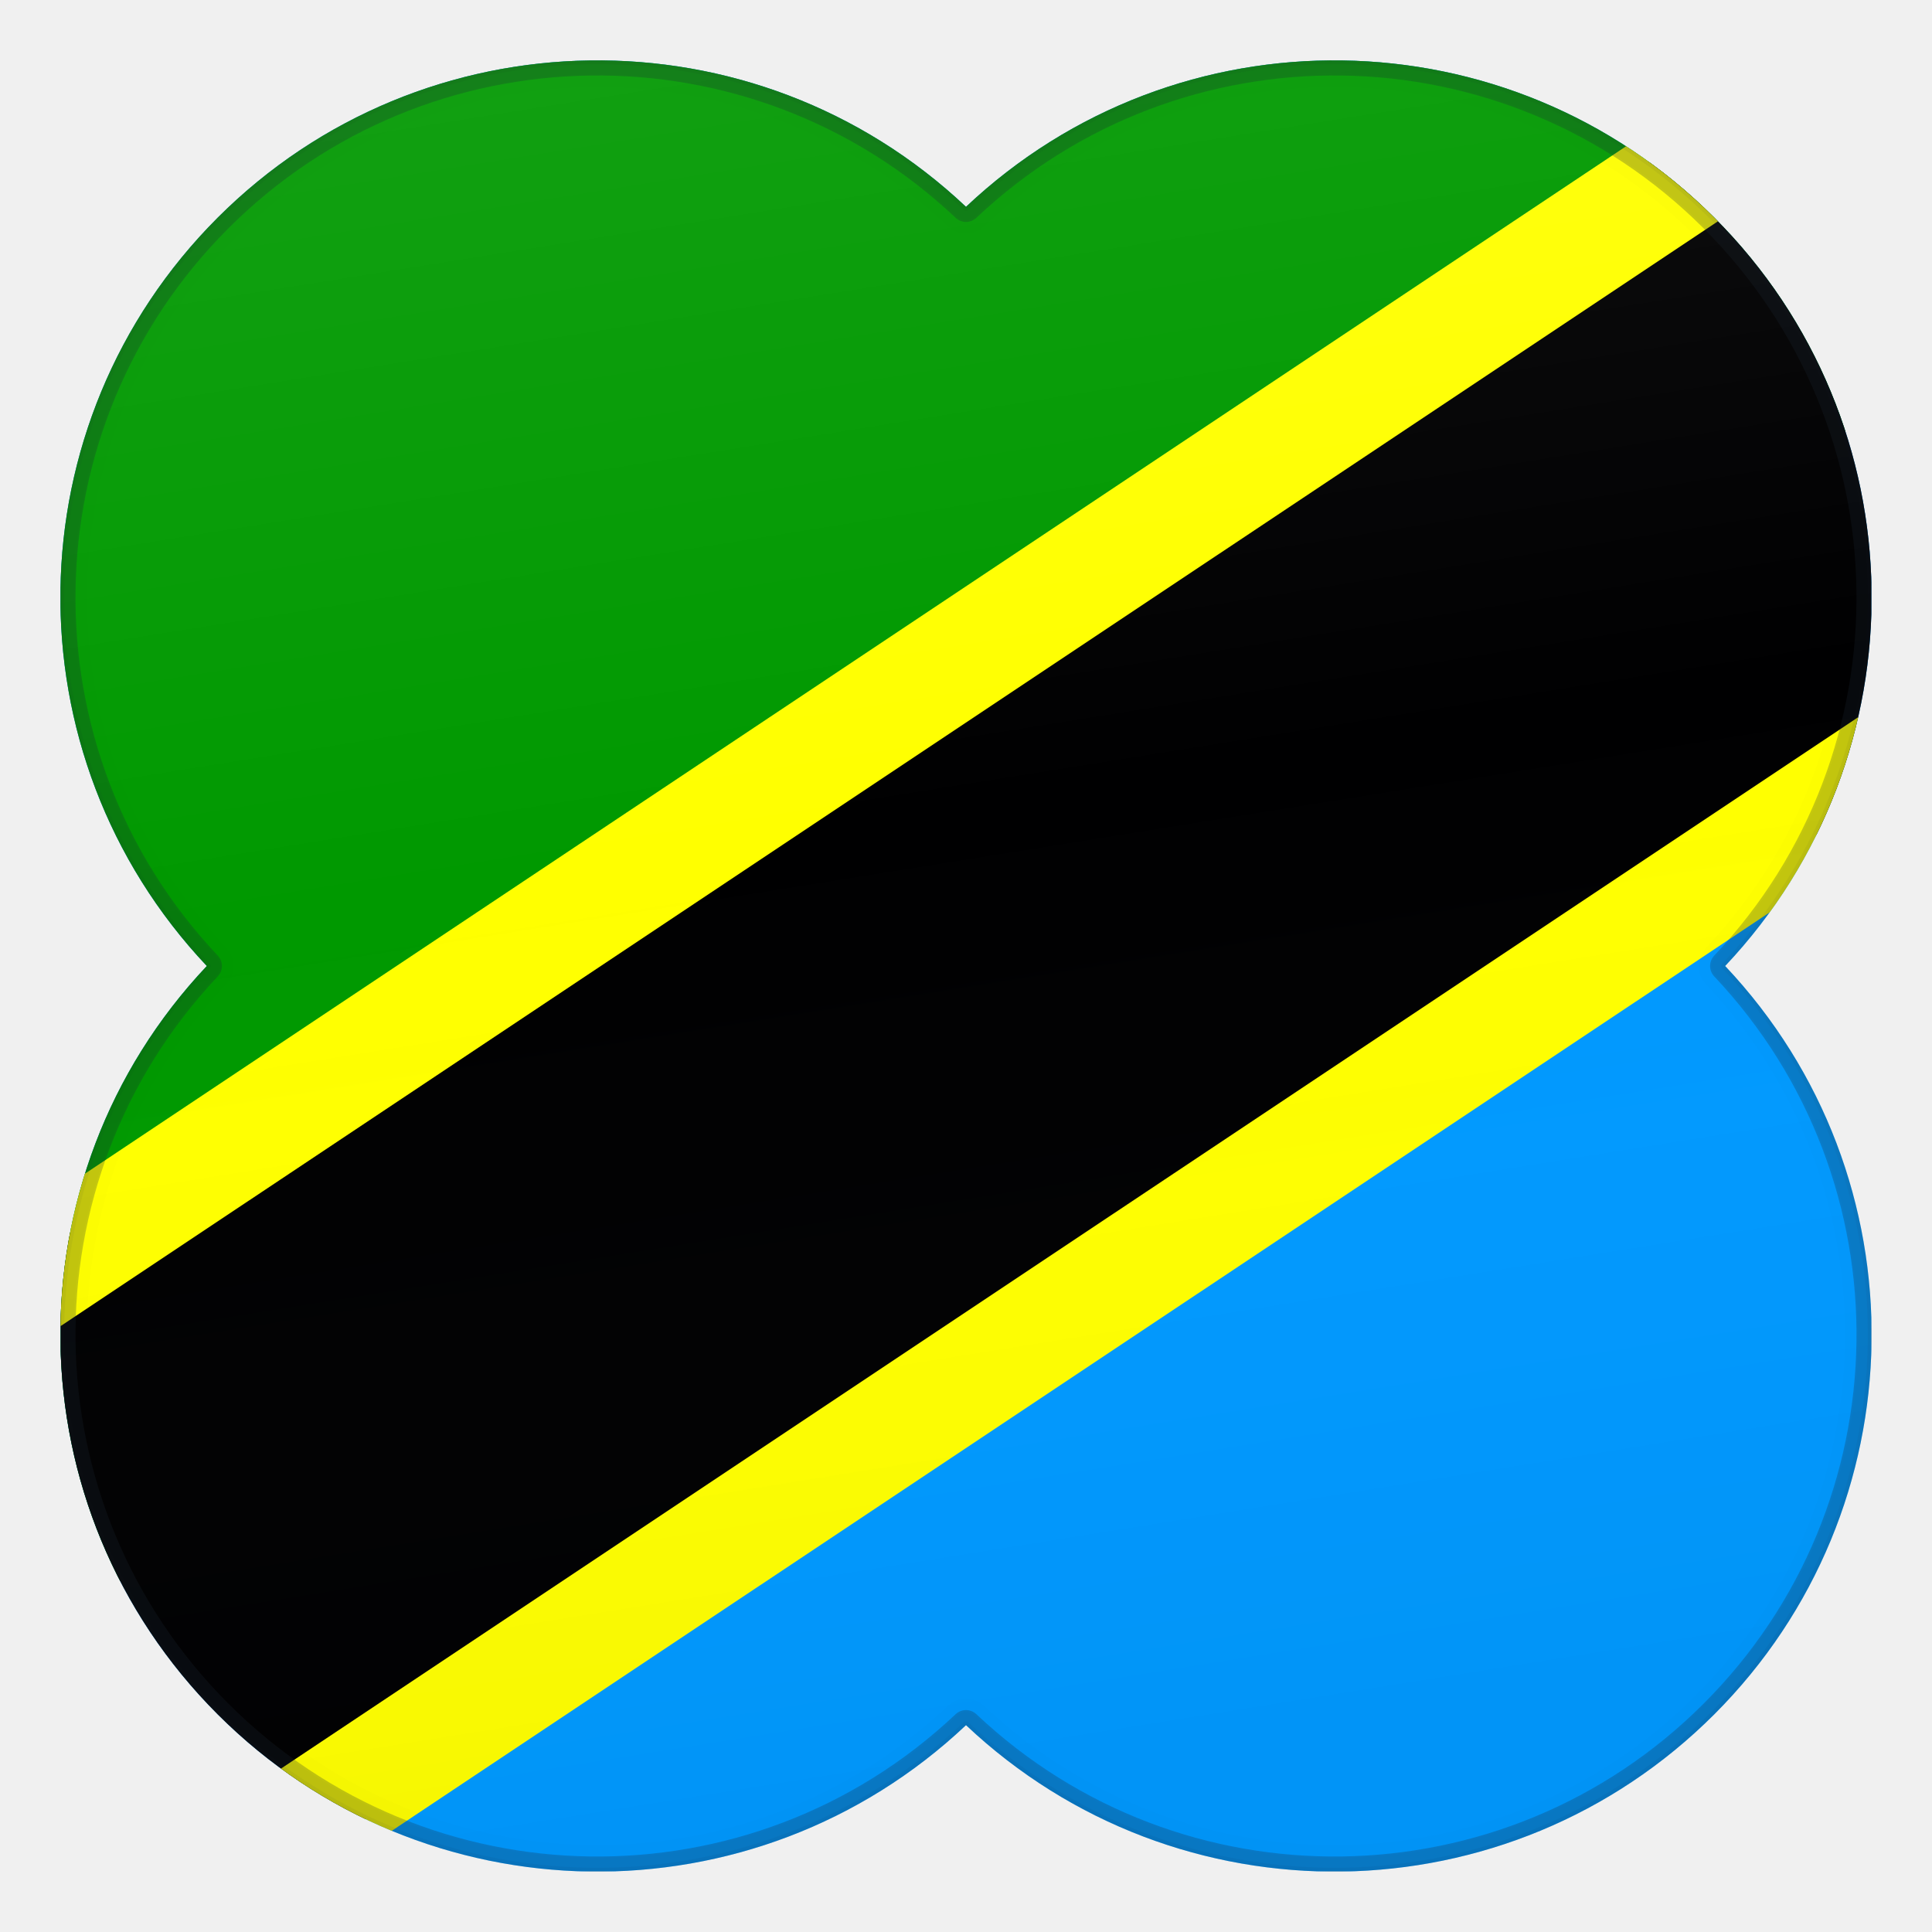
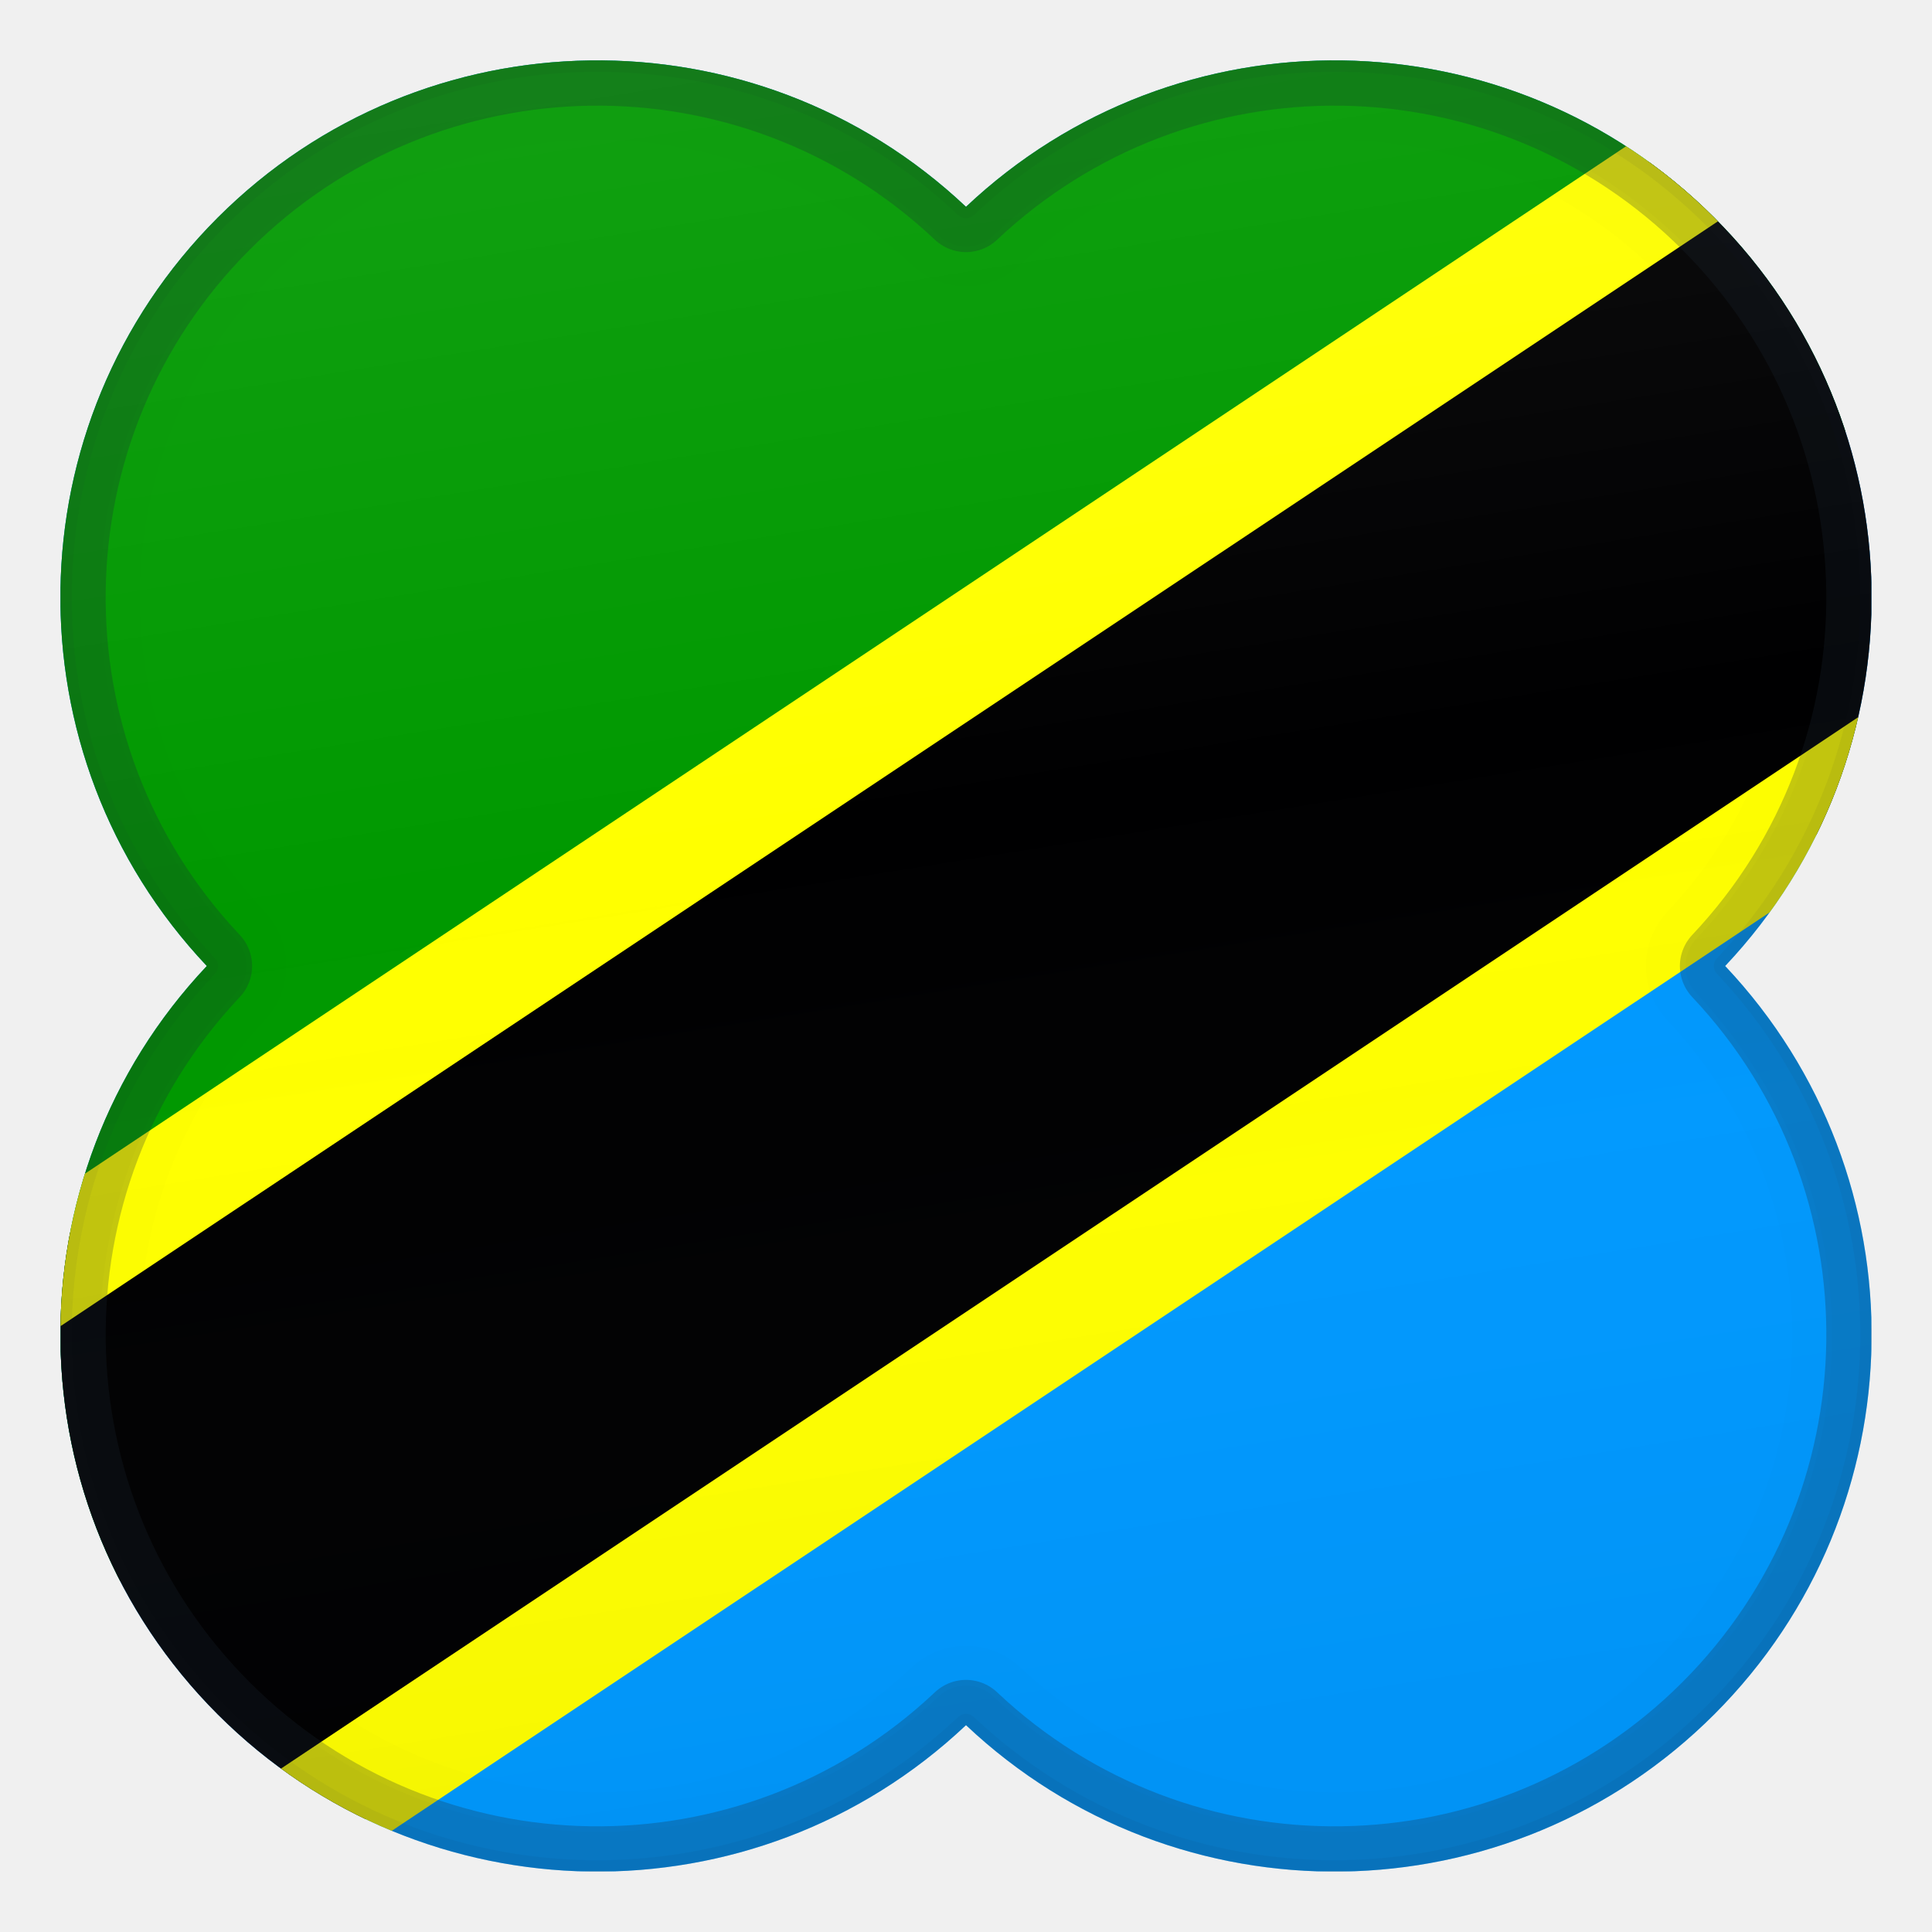
<svg xmlns="http://www.w3.org/2000/svg" viewBox="0 0 512 512" width="512" height="512" role="img" aria-labelledby="petal-soft-tz-title">
  <defs>
    <path id="petal-soft-tz-shape" d="M 256 54.811 A 142.322 142.322 0 0 1 457.189 256 A 142.322 142.322 0 0 1 256 457.189 A 142.322 142.322 0 0 1 54.811 256 A 142.322 142.322 0 0 1 256 54.811 Z" />
    <clipPath id="petal-soft-tz-clip" clipPathUnits="userSpaceOnUse">
      <path d="M 256 54.811 A 142.322 142.322 0 0 1 457.189 256 A 142.322 142.322 0 0 1 256 457.189 A 142.322 142.322 0 0 1 54.811 256 A 142.322 142.322 0 0 1 256 54.811 Z" />
    </clipPath>
    <linearGradient id="petal-soft-tz-shade" x1="0" y1="0" x2="0.16" y2="1">
      <stop offset="0%" stop-color="#ffffff" stop-opacity=".075" />
      <stop offset="48%" stop-color="#ffffff" stop-opacity="0" />
      <stop offset="100%" stop-color="#151a2b" stop-opacity=".038" />
    </linearGradient>
    <clipPath id="petal-soft-tz-source-tz-a">
      <path fill-opacity=".7" d="M102.9 0h496v496H103z" />
    </clipPath>
  </defs>
  <g clip-path="url(#petal-soft-tz-clip)">
    <path d="M 256 54.811 A 142.322 142.322 0 0 1 457.189 256 A 142.322 142.322 0 0 1 256 457.189 A 142.322 142.322 0 0 1 54.811 256 A 142.322 142.322 0 0 1 256 54.811 Z" fill="#fff" />
    <g transform="translate(16, 16) scale(0.9375)">
      <g clip-path="url(#petal-soft-tz-source-tz-a)" transform="translate(-106.2)scale(1.0321)">
        <g fill-rule="evenodd" stroke-width="1pt">
          <path fill="#09f" d="M0 0h744.1v496H0z" />
          <path fill="#090" d="M0 0h744.1L0 496z" />
          <path fill="#000001" d="M0 496h165.4L744 103.4V0H578.7L0 392.7v103.4z" />
          <path fill="#ff0" d="M0 378 567 0h56L0 415.3v-37.2zm121.1 118 623-415.3V118L177 496z" />
        </g>
      </g>
    </g>
    <path d="M 256 54.811 A 142.322 142.322 0 0 1 457.189 256 A 142.322 142.322 0 0 1 256 457.189 A 142.322 142.322 0 0 1 54.811 256 A 142.322 142.322 0 0 1 256 54.811 Z" fill="url(#petal-soft-tz-shade)" />
-     <path d="M 256 54.811 A 142.322 142.322 0 0 1 457.189 256 A 142.322 142.322 0 0 1 256 457.189 A 142.322 142.322 0 0 1 54.811 256 A 142.322 142.322 0 0 1 256 54.811 Z" fill="none" stroke="#1c2433" stroke-width="14" stroke-opacity="0.01" stroke-linejoin="round" />
-     <path d="M 256 54.811 A 142.322 142.322 0 0 1 457.189 256 A 142.322 142.322 0 0 1 256 457.189 A 142.322 142.322 0 0 1 54.811 256 A 142.322 142.322 0 0 1 256 54.811 Z" fill="none" stroke="#1c2433" stroke-width="7" stroke-opacity="0.016" stroke-linejoin="round" />
-     <path d="M 256 54.811 A 142.322 142.322 0 0 1 457.189 256 A 142.322 142.322 0 0 1 256 457.189 A 142.322 142.322 0 0 1 54.811 256 A 142.322 142.322 0 0 1 256 54.811 Z" fill="none" stroke="#1c2433" stroke-width="2" stroke-opacity="0.05" stroke-linejoin="round" />
-     <path d="M 256 54.811 A 142.322 142.322 0 0 1 457.189 256 A 142.322 142.322 0 0 1 256 457.189 A 142.322 142.322 0 0 1 54.811 256 A 142.322 142.322 0 0 1 256 54.811 Z" fill="none" stroke="#1f2937" stroke-width="8" stroke-opacity="0.25" stroke-linejoin="round" />
+     <path d="M 256 54.811 A 142.322 142.322 0 0 1 457.189 256 A 142.322 142.322 0 0 1 256 457.189 A 142.322 142.322 0 0 1 54.811 256 A 142.322 142.322 0 0 1 256 54.811 Z" fill="none" stroke="#1c2433" stroke-width="42" stroke-opacity="0.01" stroke-linejoin="round" />
+     <path d="M 256 54.811 A 142.322 142.322 0 0 1 457.189 256 A 142.322 142.322 0 0 1 256 457.189 A 142.322 142.322 0 0 1 54.811 256 A 142.322 142.322 0 0 1 256 54.811 Z" fill="none" stroke="#1c2433" stroke-width="21" stroke-opacity="0.016" stroke-linejoin="round" />
+     <path d="M 256 54.811 A 142.322 142.322 0 0 1 457.189 256 A 142.322 142.322 0 0 1 256 457.189 A 142.322 142.322 0 0 1 54.811 256 A 142.322 142.322 0 0 1 256 54.811 Z" fill="none" stroke="#1c2433" stroke-width="6" stroke-opacity="0.05" stroke-linejoin="round" />
+     <path d="M 256 54.811 A 142.322 142.322 0 0 1 457.189 256 A 142.322 142.322 0 0 1 256 457.189 A 142.322 142.322 0 0 1 54.811 256 A 142.322 142.322 0 0 1 256 54.811 Z" fill="none" stroke="#1f2937" stroke-width="24" stroke-opacity="0.25" stroke-linejoin="round" />
  </g>
</svg>
